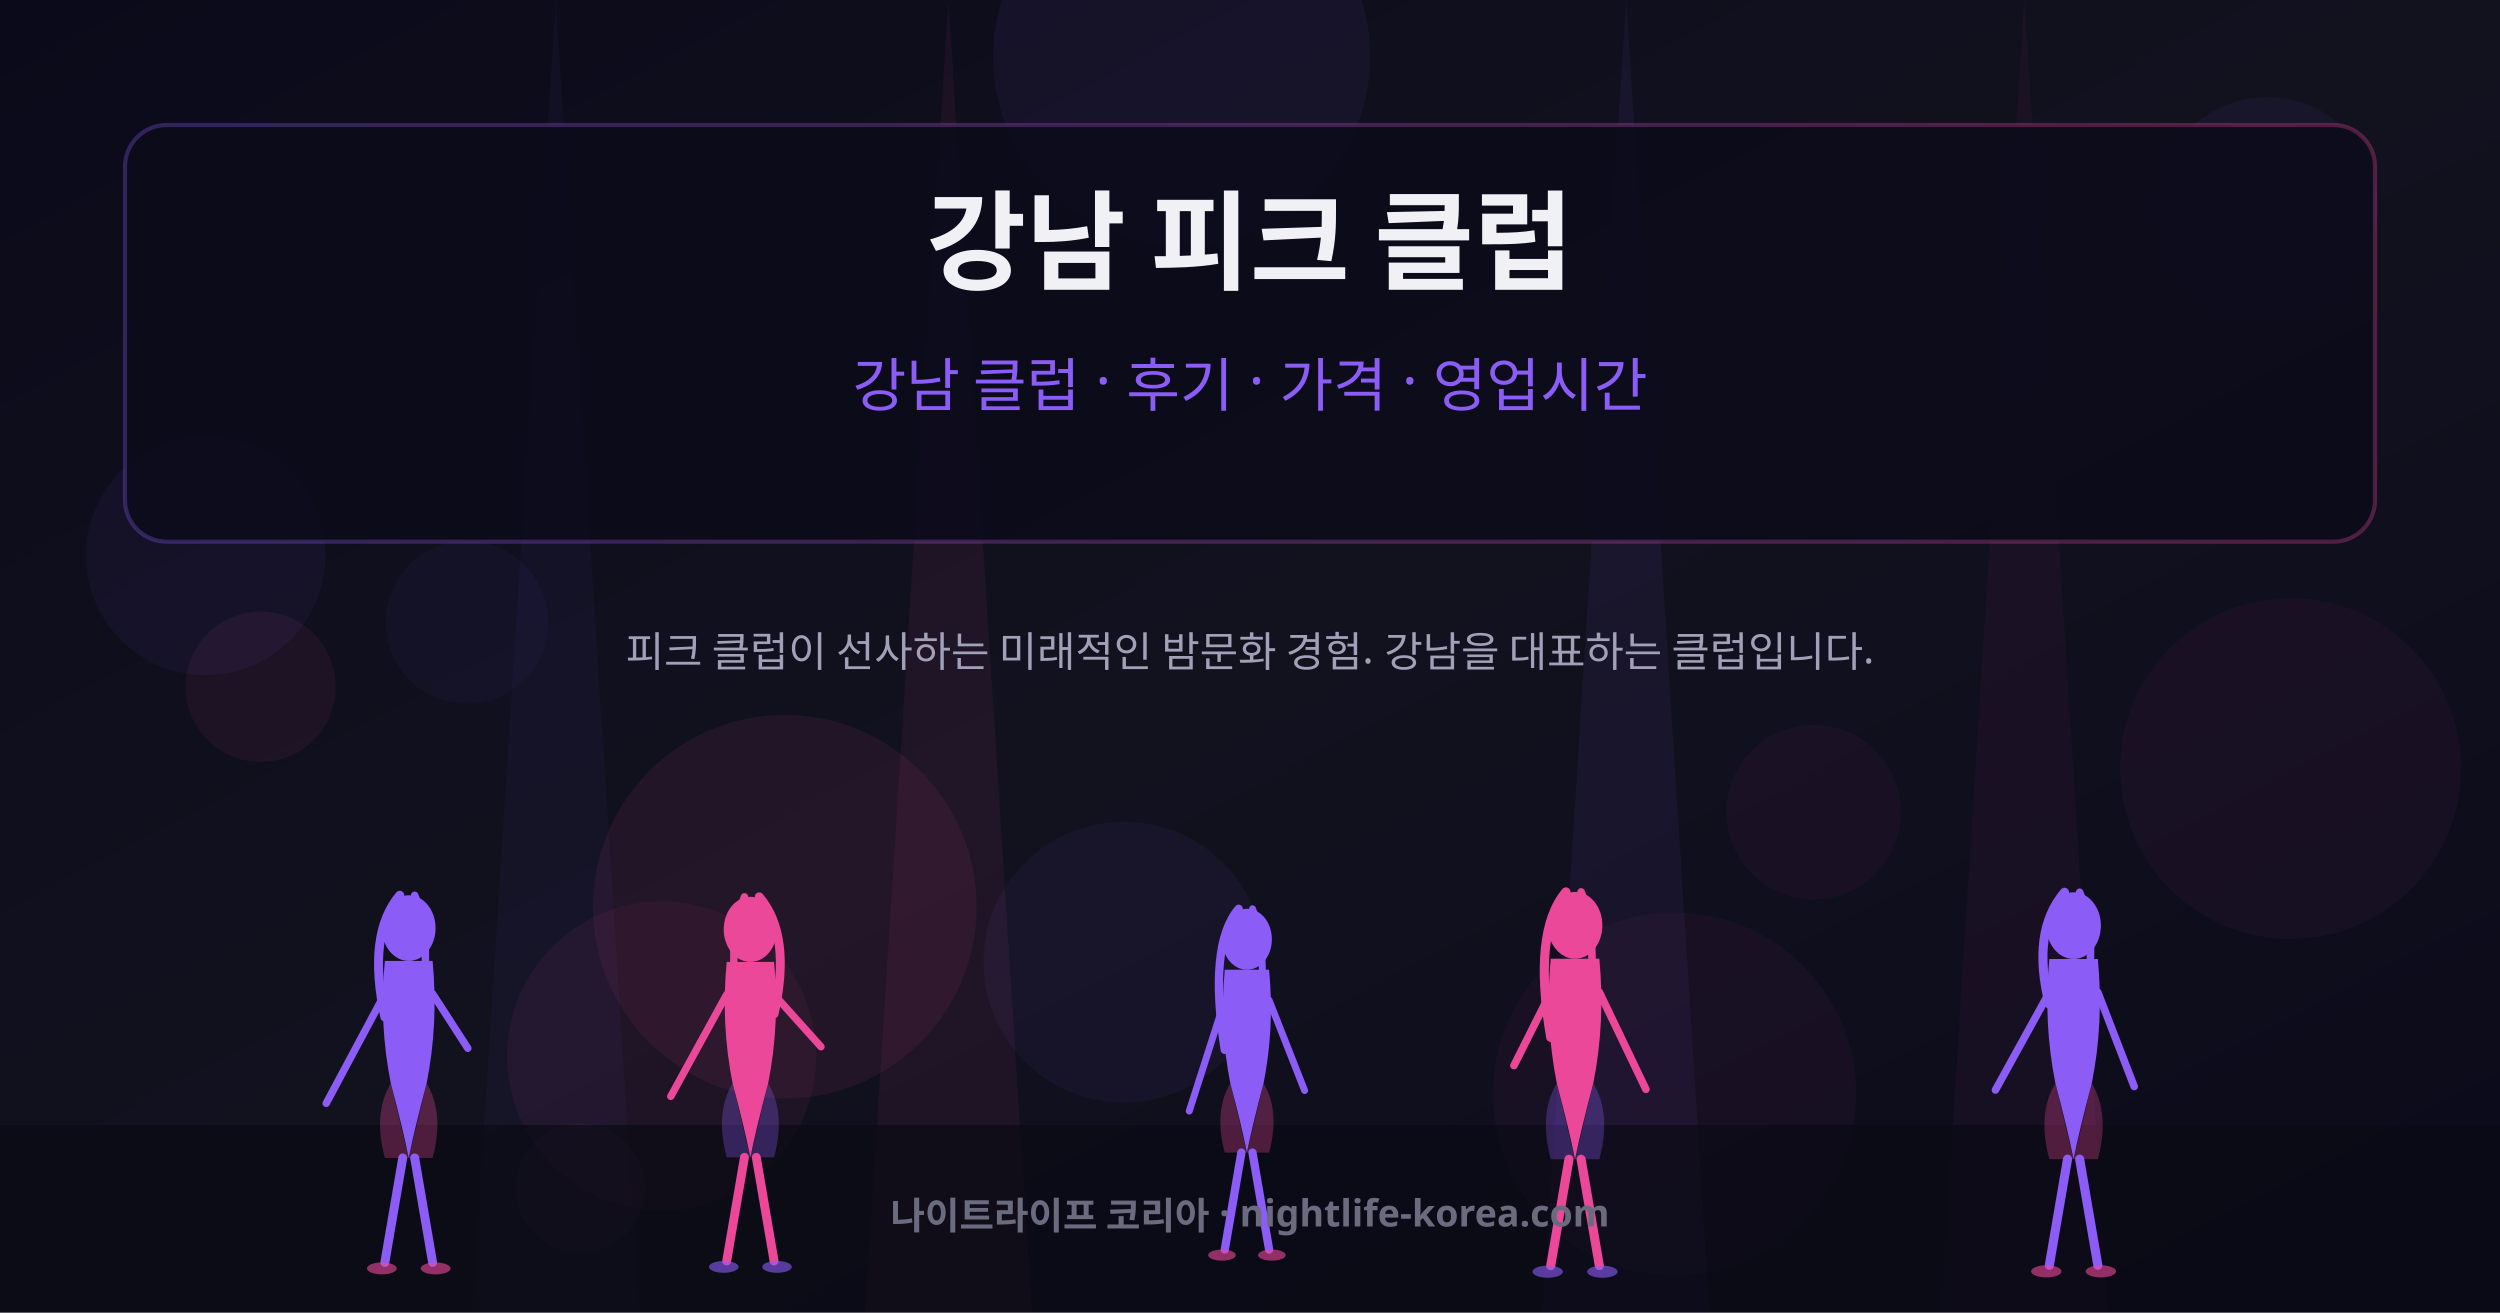
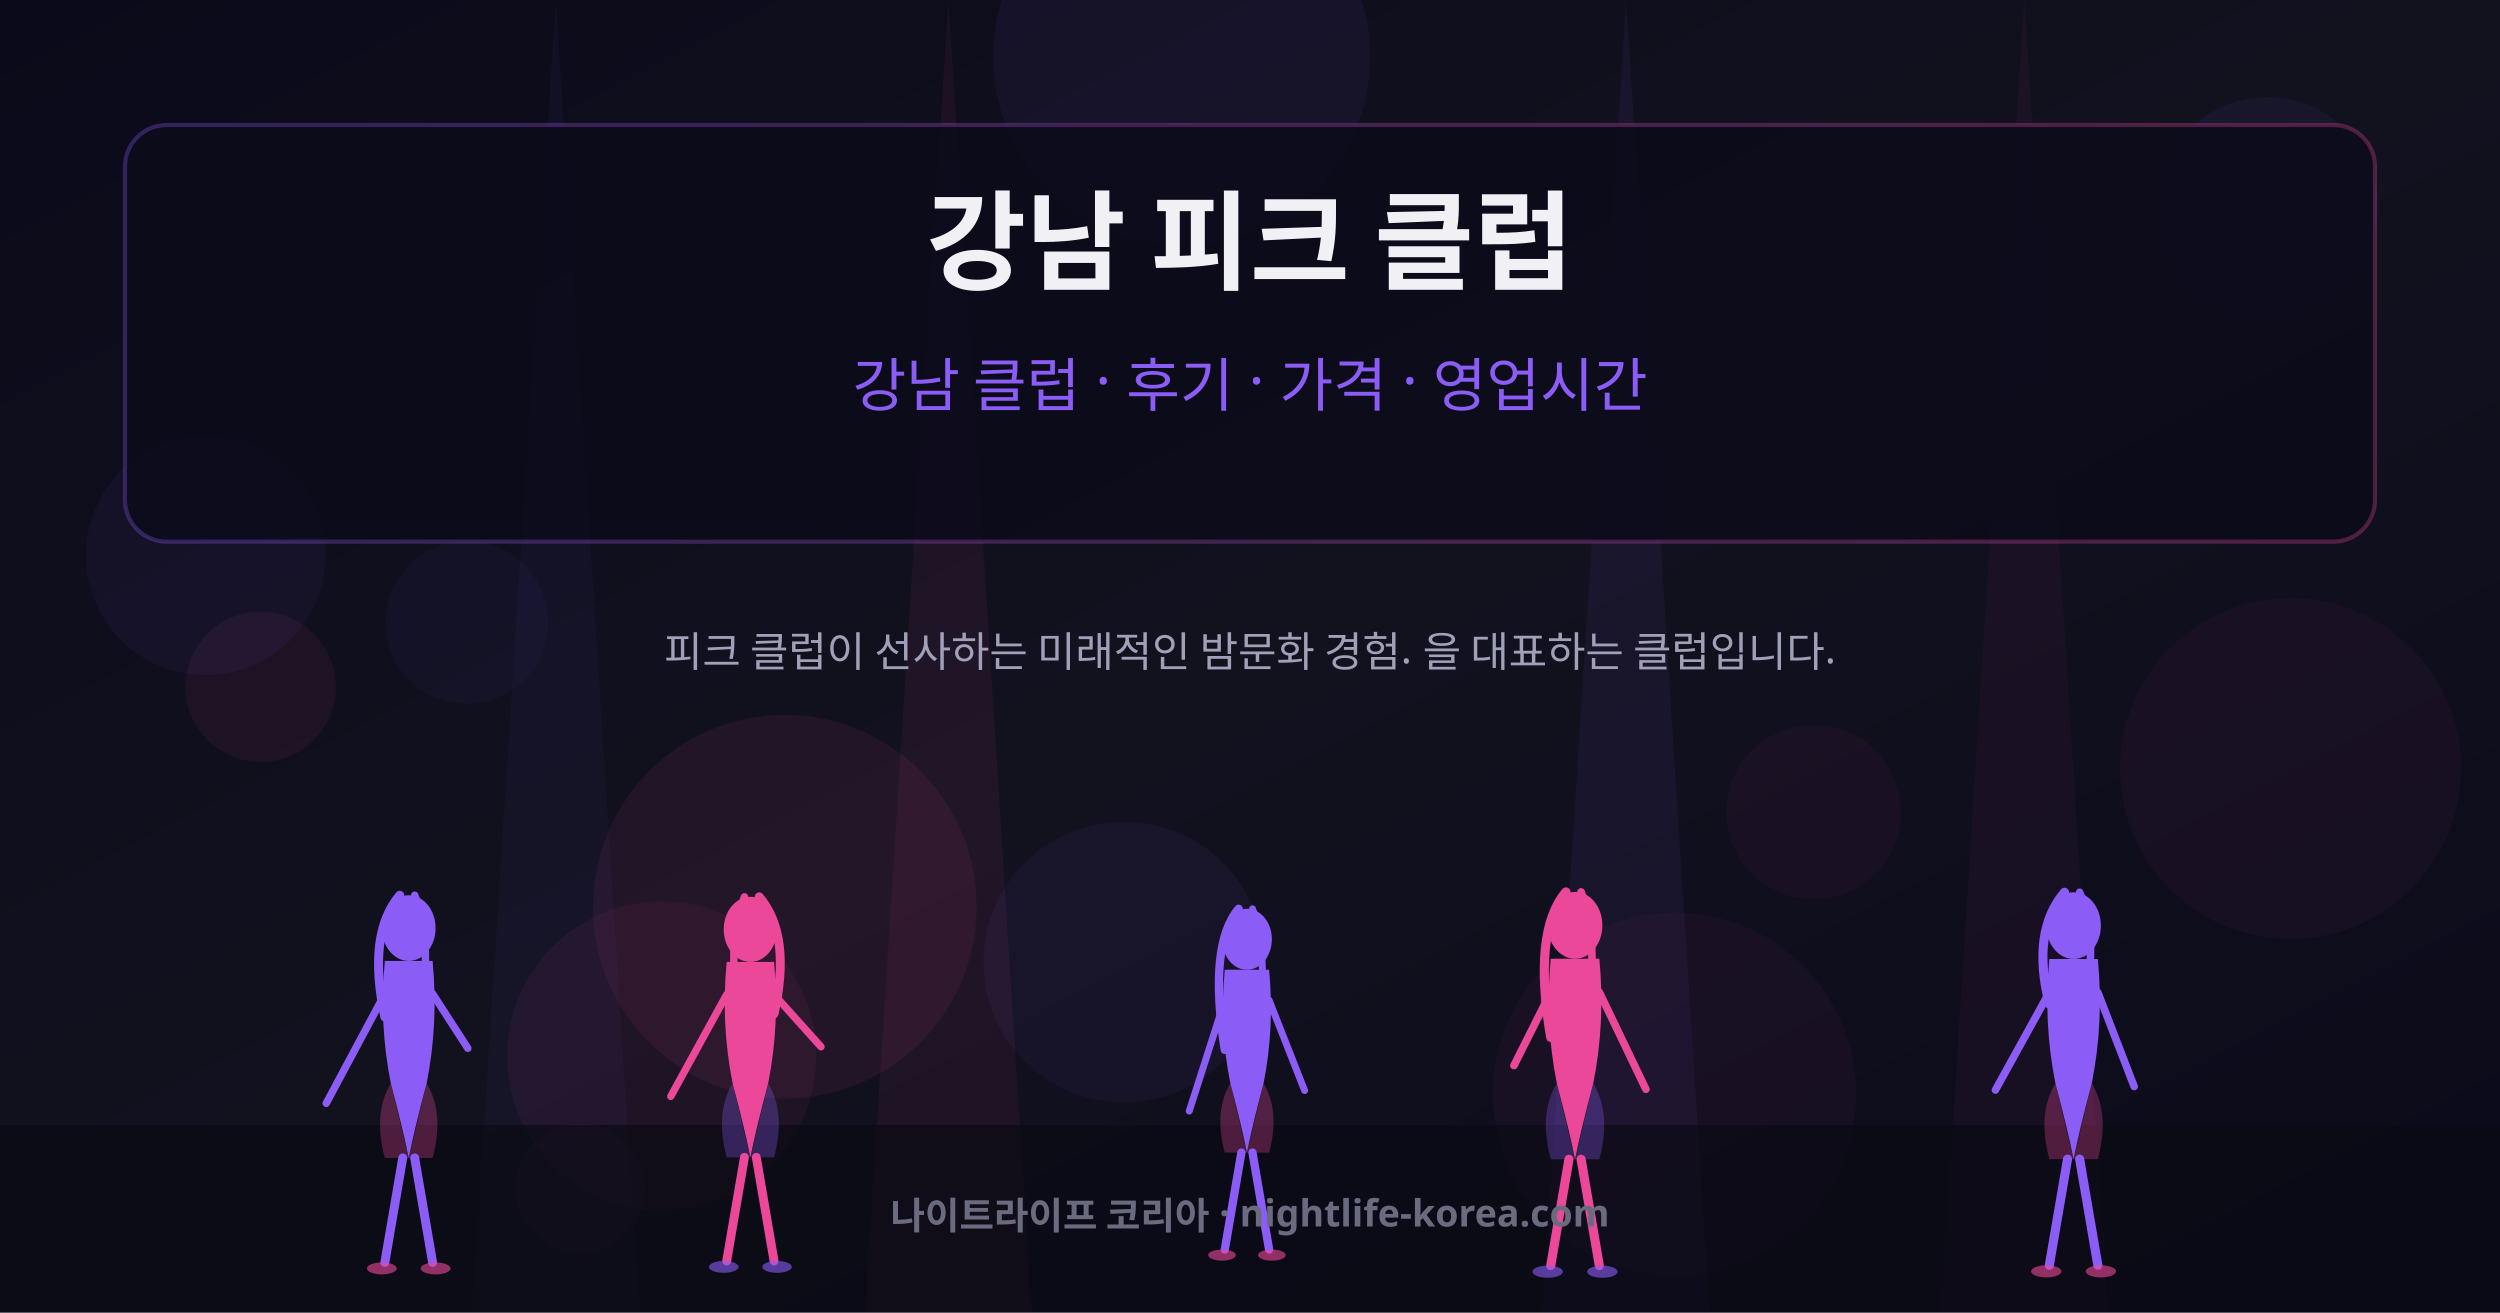
<svg xmlns="http://www.w3.org/2000/svg" viewBox="0 0 1200 630" width="1200" height="630">
  <defs>
    <linearGradient id="ogbg" x1="0%" y1="0%" x2="100%" y2="100%">
      <stop offset="0%" style="stop-color:#0a0a1a" />
      <stop offset="50%" style="stop-color:#12121f" />
      <stop offset="100%" style="stop-color:#0a0a1a" />
    </linearGradient>
    <linearGradient id="ogtxt" x1="0%" y1="0%" x2="100%" y2="0%">
      <stop offset="0%" style="stop-color:#8b5cf6" />
      <stop offset="100%" style="stop-color:#ec4899" />
    </linearGradient>
  </defs>
  <rect width="1200" height="630" fill="url(#ogbg)" />
  <polygon points="266.776,0 226.776,630 306.776,630" fill="#8b5cf6" opacity="0.04" />
  <polygon points="455.247,0 415.247,630 495.247,630" fill="#ec4899" opacity="0.07" />
  <polygon points="780.543,0 740.543,630 820.543,630" fill="#8b5cf6" opacity="0.069" />
  <polygon points="971.675,0 931.675,630 1011.675,630" fill="#ec4899" opacity="0.049" />
  <circle cx="317.616" cy="506.892" r="74.162" fill="#ec4899" opacity="0.06" />
  <circle cx="224.076" cy="298.686" r="39.042" fill="#8b5cf6" opacity="0.041" />
  <circle cx="278.667" cy="570.343" r="30.974" fill="#ec4899" opacity="0.053" />
  <circle cx="567.207" cy="27.164" r="90.497" fill="#8b5cf6" opacity="0.063" />
  <circle cx="1099.476" cy="368.929" r="81.776" fill="#ec4899" opacity="0.049" />
  <circle cx="539.421" cy="461.806" r="67.319" fill="#8b5cf6" opacity="0.061" />
  <circle cx="1088.326" cy="99.498" r="52.869" fill="#8b5cf6" opacity="0.054" />
  <circle cx="803.798" cy="525.103" r="87.069" fill="#ec4899" opacity="0.047" />
  <circle cx="870.551" cy="389.823" r="41.835" fill="#ec4899" opacity="0.048" />
  <circle cx="125.118" cy="329.689" r="36.081" fill="#ec4899" opacity="0.063" />
  <circle cx="98.724" cy="266.598" r="57.455" fill="#8b5cf6" opacity="0.055" />
  <circle cx="376.707" cy="435.219" r="92.054" fill="#ec4899" opacity="0.075" />
  <rect x="0" y="540" width="1200" height="90" fill="#0a0a14" opacity="0.7" />
  <g transform="translate(196.1836,520) scale(1.432905)">
    <ellipse cx="0" cy="-52" rx="9" ry="11" fill="#8b5cf6" />
    <path d="M-3,-63 Q-14,-50 -8,-22.214" stroke="#8b5cf6" stroke-width="3" fill="none" stroke-linecap="round" />
    <path d="M2,-63 Q8,-48 4,-25.214" stroke="#8b5cf6" stroke-width="2.5" fill="none" stroke-linecap="round" />
    <path d="M-8,-41 Q-10,-20 -6,0 Q-2,15 0,25 Q2,15 6,0 Q10,-20 8,-41 Z" fill="#8b5cf6" />
    <path d="M-6,0 Q-12,10 -8,25 L0,25 Z" fill="#ec4899" opacity="0.3" />
    <path d="M6,0 Q12,10 8,25 L0,25 Z" fill="#ec4899" opacity="0.3" />
    <line x1="-2" y1="25" x2="-8" y2="60" stroke="#8b5cf6" stroke-width="3" stroke-linecap="round" />
    <line x1="2" y1="25" x2="8" y2="60" stroke="#8b5cf6" stroke-width="3" stroke-linecap="round" />
    <ellipse cx="-9" cy="62" rx="5" ry="2" fill="#ec4899" opacity="0.6" />
    <ellipse cx="9" cy="62" rx="5" ry="2" fill="#ec4899" opacity="0.6" />
    <line x1="-8" y1="-30" x2="-27.629" y2="6.687" stroke="#8b5cf6" stroke-width="2.5" stroke-linecap="round" />
    <line x1="8" y1="-30" x2="19.798" y2="-11.752" stroke="#8b5cf6" stroke-width="2.5" stroke-linecap="round" />
  </g>
  <g transform="translate(360.1818,520) scale(1.421102)">
    <ellipse cx="0" cy="-52" rx="9" ry="11" fill="#ec4899" />
    <path d="M3,-63 Q14,-50 8,-23.457" stroke="#ec4899" stroke-width="3" fill="none" stroke-linecap="round" />
    <path d="M-2,-63 Q-8,-48 -4,-26.457" stroke="#ec4899" stroke-width="2.5" fill="none" stroke-linecap="round" />
    <path d="M-8,-41 Q-10,-20 -6,0 Q-2,15 0,25 Q2,15 6,0 Q10,-20 8,-41 Z" fill="#ec4899" />
    <path d="M-6,0 Q-12,10 -8,25 L0,25 Z" fill="#8b5cf6" opacity="0.3" />
    <path d="M6,0 Q12,10 8,25 L0,25 Z" fill="#8b5cf6" opacity="0.3" />
    <line x1="-2" y1="25" x2="-8" y2="60" stroke="#ec4899" stroke-width="3" stroke-linecap="round" />
    <line x1="2" y1="25" x2="8" y2="60" stroke="#ec4899" stroke-width="3" stroke-linecap="round" />
    <ellipse cx="-9" cy="62" rx="5" ry="2" fill="#8b5cf6" opacity="0.6" />
    <ellipse cx="9" cy="62" rx="5" ry="2" fill="#8b5cf6" opacity="0.6" />
    <line x1="-8" y1="-30" x2="-26.887" y2="4.4" stroke="#ec4899" stroke-width="2.5" stroke-linecap="round" />
    <line x1="8" y1="-30" x2="23.84" y2="-12.365" stroke="#ec4899" stroke-width="2.5" stroke-linecap="round" />
  </g>
  <g transform="translate(598.5318,520) scale(1.32983)">
    <ellipse cx="0" cy="-52" rx="9" ry="11" fill="#8b5cf6" />
    <path d="M-3,-63 Q-14,-50 -8,-12.068" stroke="#8b5cf6" stroke-width="3" fill="none" stroke-linecap="round" />
    <path d="M2,-63 Q8,-48 4,-15.068" stroke="#8b5cf6" stroke-width="2.5" fill="none" stroke-linecap="round" />
    <path d="M-8,-41 Q-10,-20 -6,0 Q-2,15 0,25 Q2,15 6,0 Q10,-20 8,-41 Z" fill="#8b5cf6" />
    <path d="M-6,0 Q-12,10 -8,25 L0,25 Z" fill="#ec4899" opacity="0.3" />
    <path d="M6,0 Q12,10 8,25 L0,25 Z" fill="#ec4899" opacity="0.3" />
    <line x1="-2" y1="25" x2="-8" y2="60" stroke="#8b5cf6" stroke-width="3" stroke-linecap="round" />
    <line x1="2" y1="25" x2="8" y2="60" stroke="#8b5cf6" stroke-width="3" stroke-linecap="round" />
    <ellipse cx="-9" cy="62" rx="5" ry="2" fill="#ec4899" opacity="0.6" />
    <ellipse cx="9" cy="62" rx="5" ry="2" fill="#ec4899" opacity="0.6" />
    <line x1="-8" y1="-30" x2="-20.823" y2="10.007" stroke="#8b5cf6" stroke-width="2.5" stroke-linecap="round" />
    <line x1="8" y1="-30" x2="20.825" y2="2.604" stroke="#8b5cf6" stroke-width="2.5" stroke-linecap="round" />
  </g>
  <g transform="translate(756.0169,520) scale(1.458384)">
    <ellipse cx="0" cy="-52" rx="9" ry="11" fill="#ec4899" />
    <path d="M-3,-63 Q-14,-50 -8,-15.127" stroke="#ec4899" stroke-width="3" fill="none" stroke-linecap="round" />
    <path d="M2,-63 Q8,-48 4,-18.127" stroke="#ec4899" stroke-width="2.5" fill="none" stroke-linecap="round" />
    <path d="M-8,-41 Q-10,-20 -6,0 Q-2,15 0,25 Q2,15 6,0 Q10,-20 8,-41 Z" fill="#ec4899" />
    <path d="M-6,0 Q-12,10 -8,25 L0,25 Z" fill="#8b5cf6" opacity="0.3" />
    <path d="M6,0 Q12,10 8,25 L0,25 Z" fill="#8b5cf6" opacity="0.3" />
    <line x1="-2" y1="25" x2="-8" y2="60" stroke="#ec4899" stroke-width="3" stroke-linecap="round" />
    <line x1="2" y1="25" x2="8" y2="60" stroke="#ec4899" stroke-width="3" stroke-linecap="round" />
    <ellipse cx="-9" cy="62" rx="5" ry="2" fill="#8b5cf6" opacity="0.6" />
    <ellipse cx="9" cy="62" rx="5" ry="2" fill="#8b5cf6" opacity="0.6" />
    <line x1="-8" y1="-30" x2="-20.11" y2="-5.844" stroke="#ec4899" stroke-width="2.5" stroke-linecap="round" />
    <line x1="8" y1="-30" x2="23.327" y2="1.953" stroke="#ec4899" stroke-width="2.5" stroke-linecap="round" />
  </g>
  <g transform="translate(995.3218,520) scale(1.455721)">
    <ellipse cx="0" cy="-52" rx="9" ry="11" fill="#8b5cf6" />
    <path d="M-3,-63 Q-14,-50 -8,-26.104" stroke="#8b5cf6" stroke-width="3" fill="none" stroke-linecap="round" />
    <path d="M2,-63 Q8,-48 4,-29.104" stroke="#8b5cf6" stroke-width="2.5" fill="none" stroke-linecap="round" />
    <path d="M-8,-41 Q-10,-20 -6,0 Q-2,15 0,25 Q2,15 6,0 Q10,-20 8,-41 Z" fill="#8b5cf6" />
    <path d="M-6,0 Q-12,10 -8,25 L0,25 Z" fill="#ec4899" opacity="0.3" />
    <path d="M6,0 Q12,10 8,25 L0,25 Z" fill="#ec4899" opacity="0.3" />
    <line x1="-2" y1="25" x2="-8" y2="60" stroke="#8b5cf6" stroke-width="3" stroke-linecap="round" />
    <line x1="2" y1="25" x2="8" y2="60" stroke="#8b5cf6" stroke-width="3" stroke-linecap="round" />
    <ellipse cx="-9" cy="62" rx="5" ry="2" fill="#ec4899" opacity="0.6" />
    <ellipse cx="9" cy="62" rx="5" ry="2" fill="#ec4899" opacity="0.6" />
    <line x1="-8" y1="-30" x2="-25.769" y2="2.205" stroke="#8b5cf6" stroke-width="2.5" stroke-linecap="round" />
    <line x1="8" y1="-30" x2="19.978" y2="1.048" stroke="#8b5cf6" stroke-width="2.5" stroke-linecap="round" />
  </g>
  <rect x="60" y="60" width="1080" height="200" rx="20" fill="#0a0a1a" opacity="0.85" />
  <rect x="60" y="60" width="1080" height="200" rx="20" fill="none" stroke="url(#ogtxt)" stroke-width="2" opacity="0.3" />
  <text x="600" y="135" text-anchor="middle" font-family="'Noto Sans KR',sans-serif" font-size="52" font-weight="800" fill="#f0f0f5">강남 피크 클럽</text>
  <text x="600" y="195" text-anchor="middle" font-family="'Noto Sans KR',sans-serif" font-size="28" font-weight="500" fill="#8b5cf6">강남 클럽 · 후기 · 가격 · 영업시간</text>
  <rect x="60" y="290" width="auto" height="40" rx="20" fill="#8b5cf6" opacity="0.15" />
-   <text x="600" y="320" text-anchor="middle" font-family="'Noto Sans KR',sans-serif" font-size="20" fill="#a0a0b8">피크 클럽이 선사하는 미래적인 밤문화 경험. 강남을 대표하는 클럽입니다.</text>
+   <text x="600" y="320" text-anchor="middle" font-family="'Noto Sans KR',sans-serif" font-size="20" fill="#a0a0b8">피크 클럽이 선사하는 미래적인 밤문화 경험. 을 대표하는 클럽입니다.</text>
  <text x="600" y="590" text-anchor="middle" font-family="'Noto Sans KR',sans-serif" font-size="18" font-weight="600" fill="#6b6b80">나이트라이프 코리아 · nightlife-korea.com</text>
</svg>
